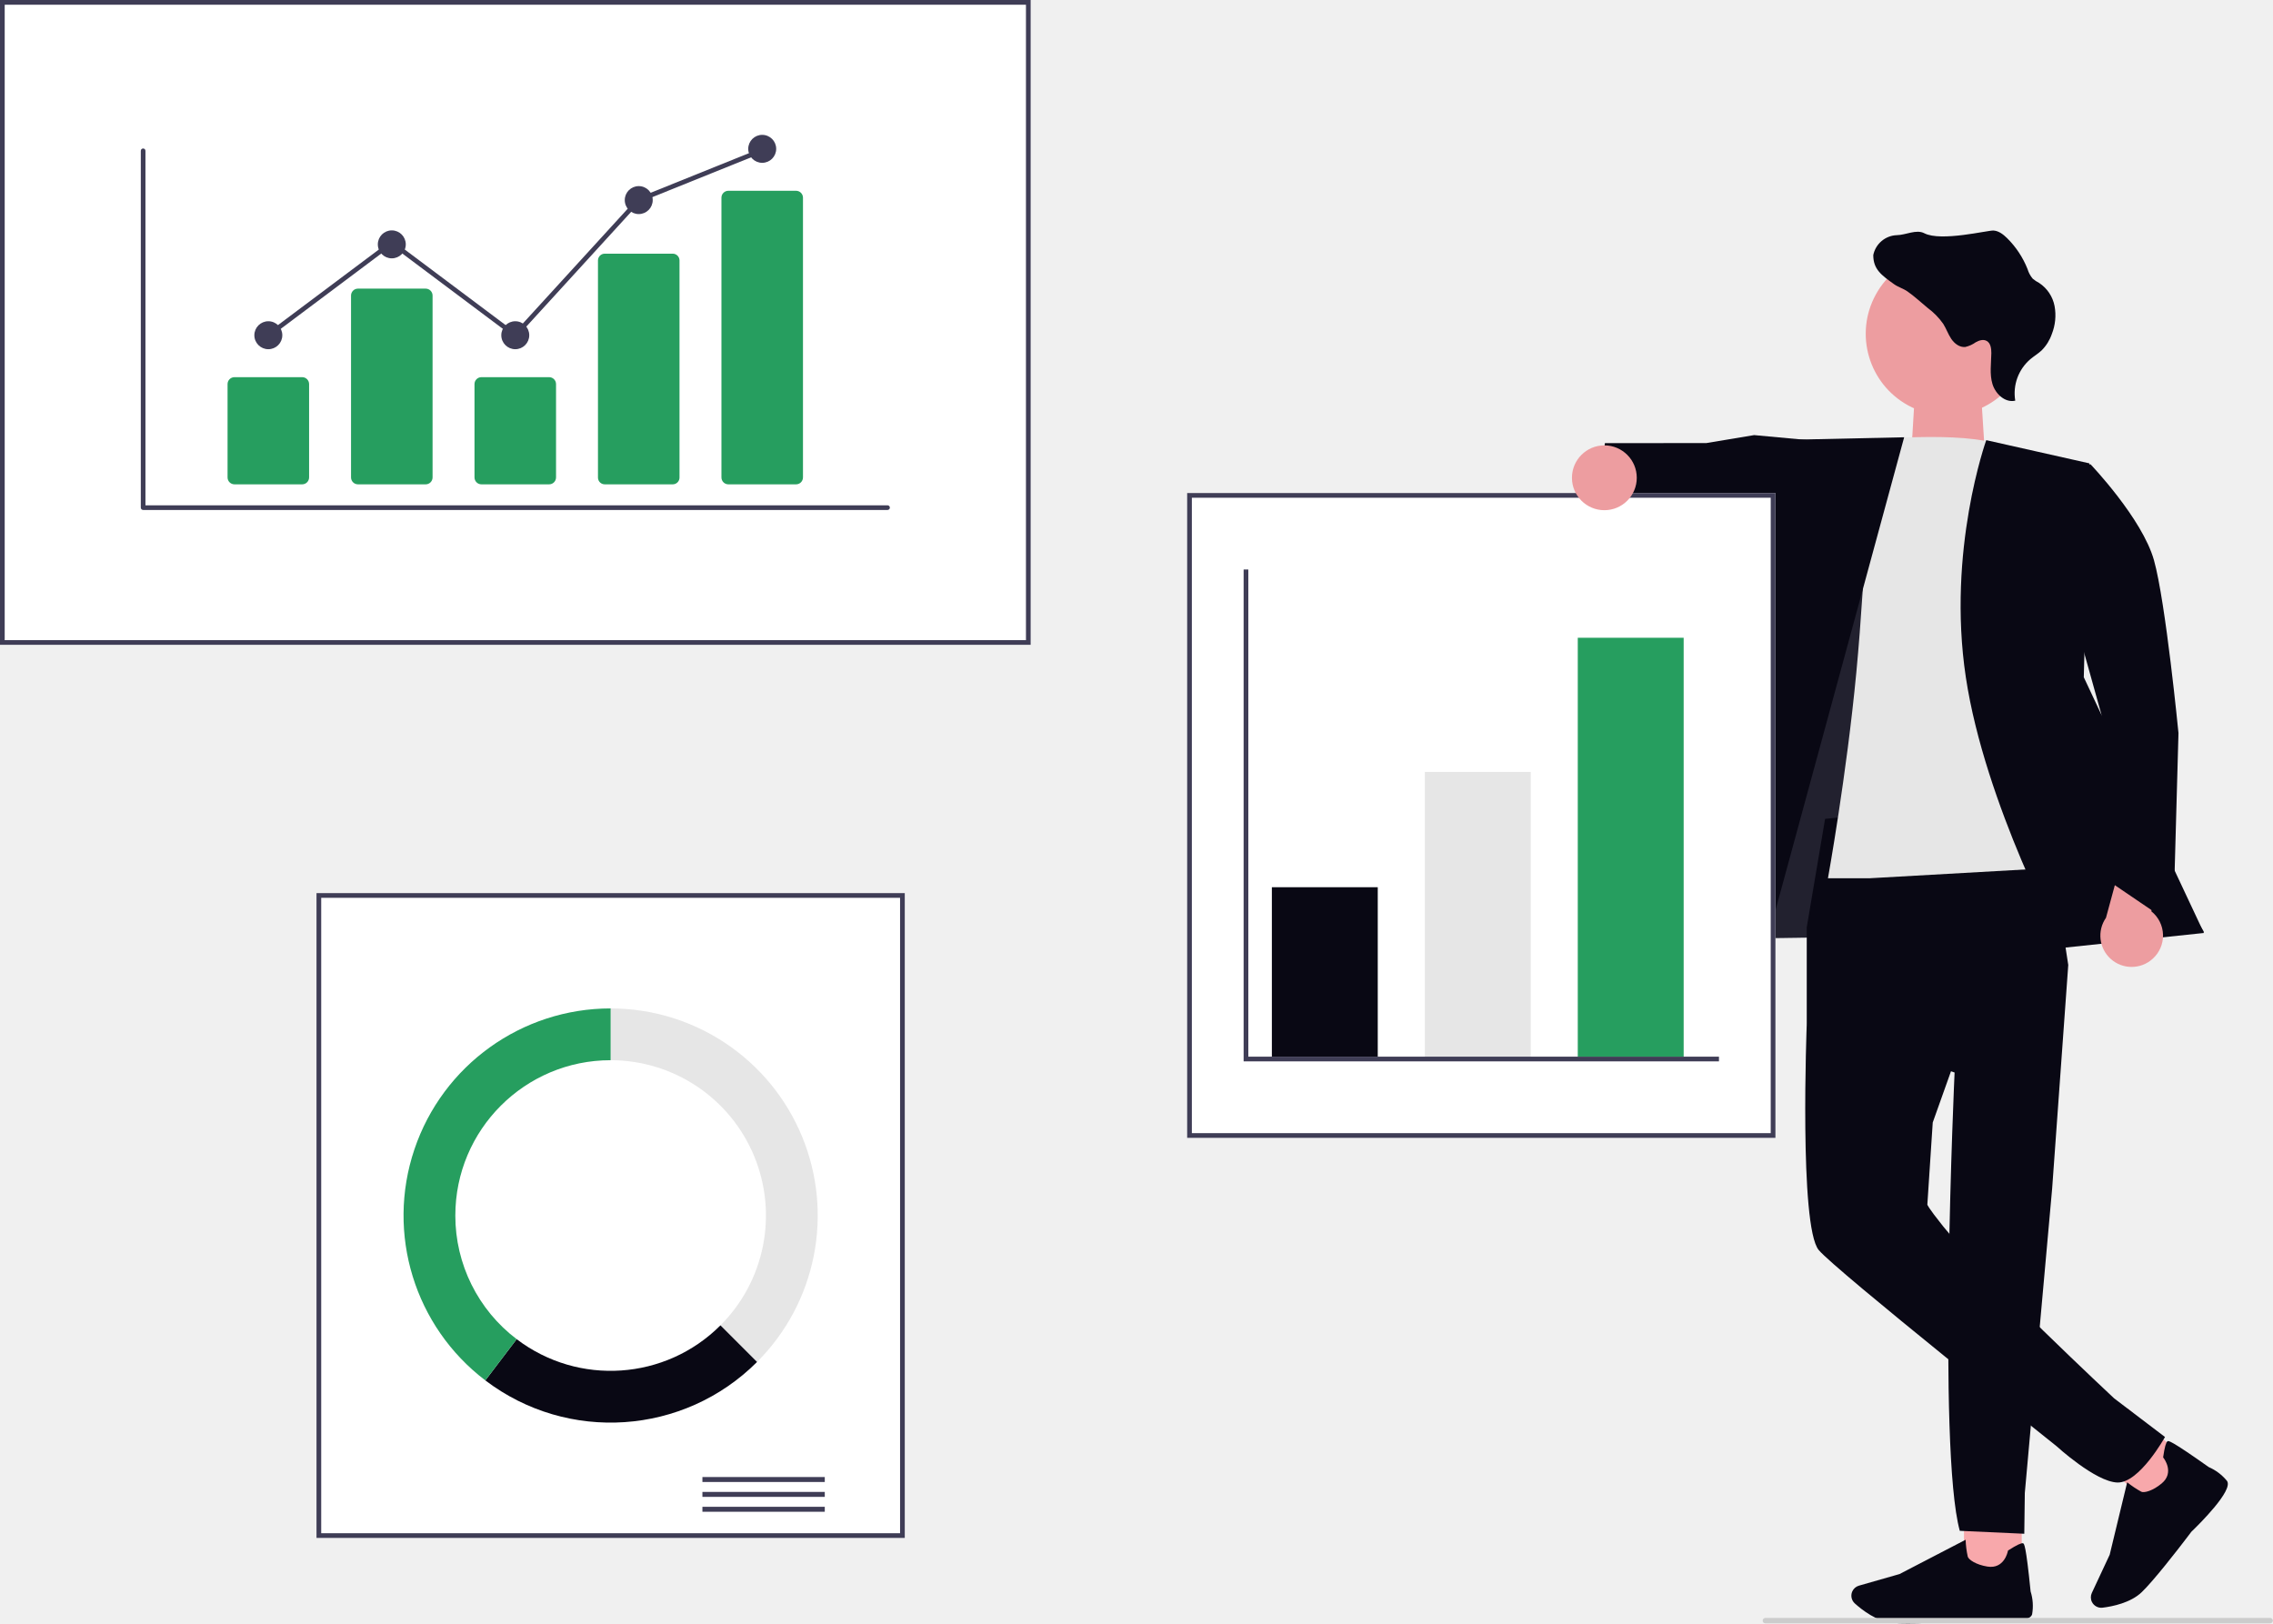
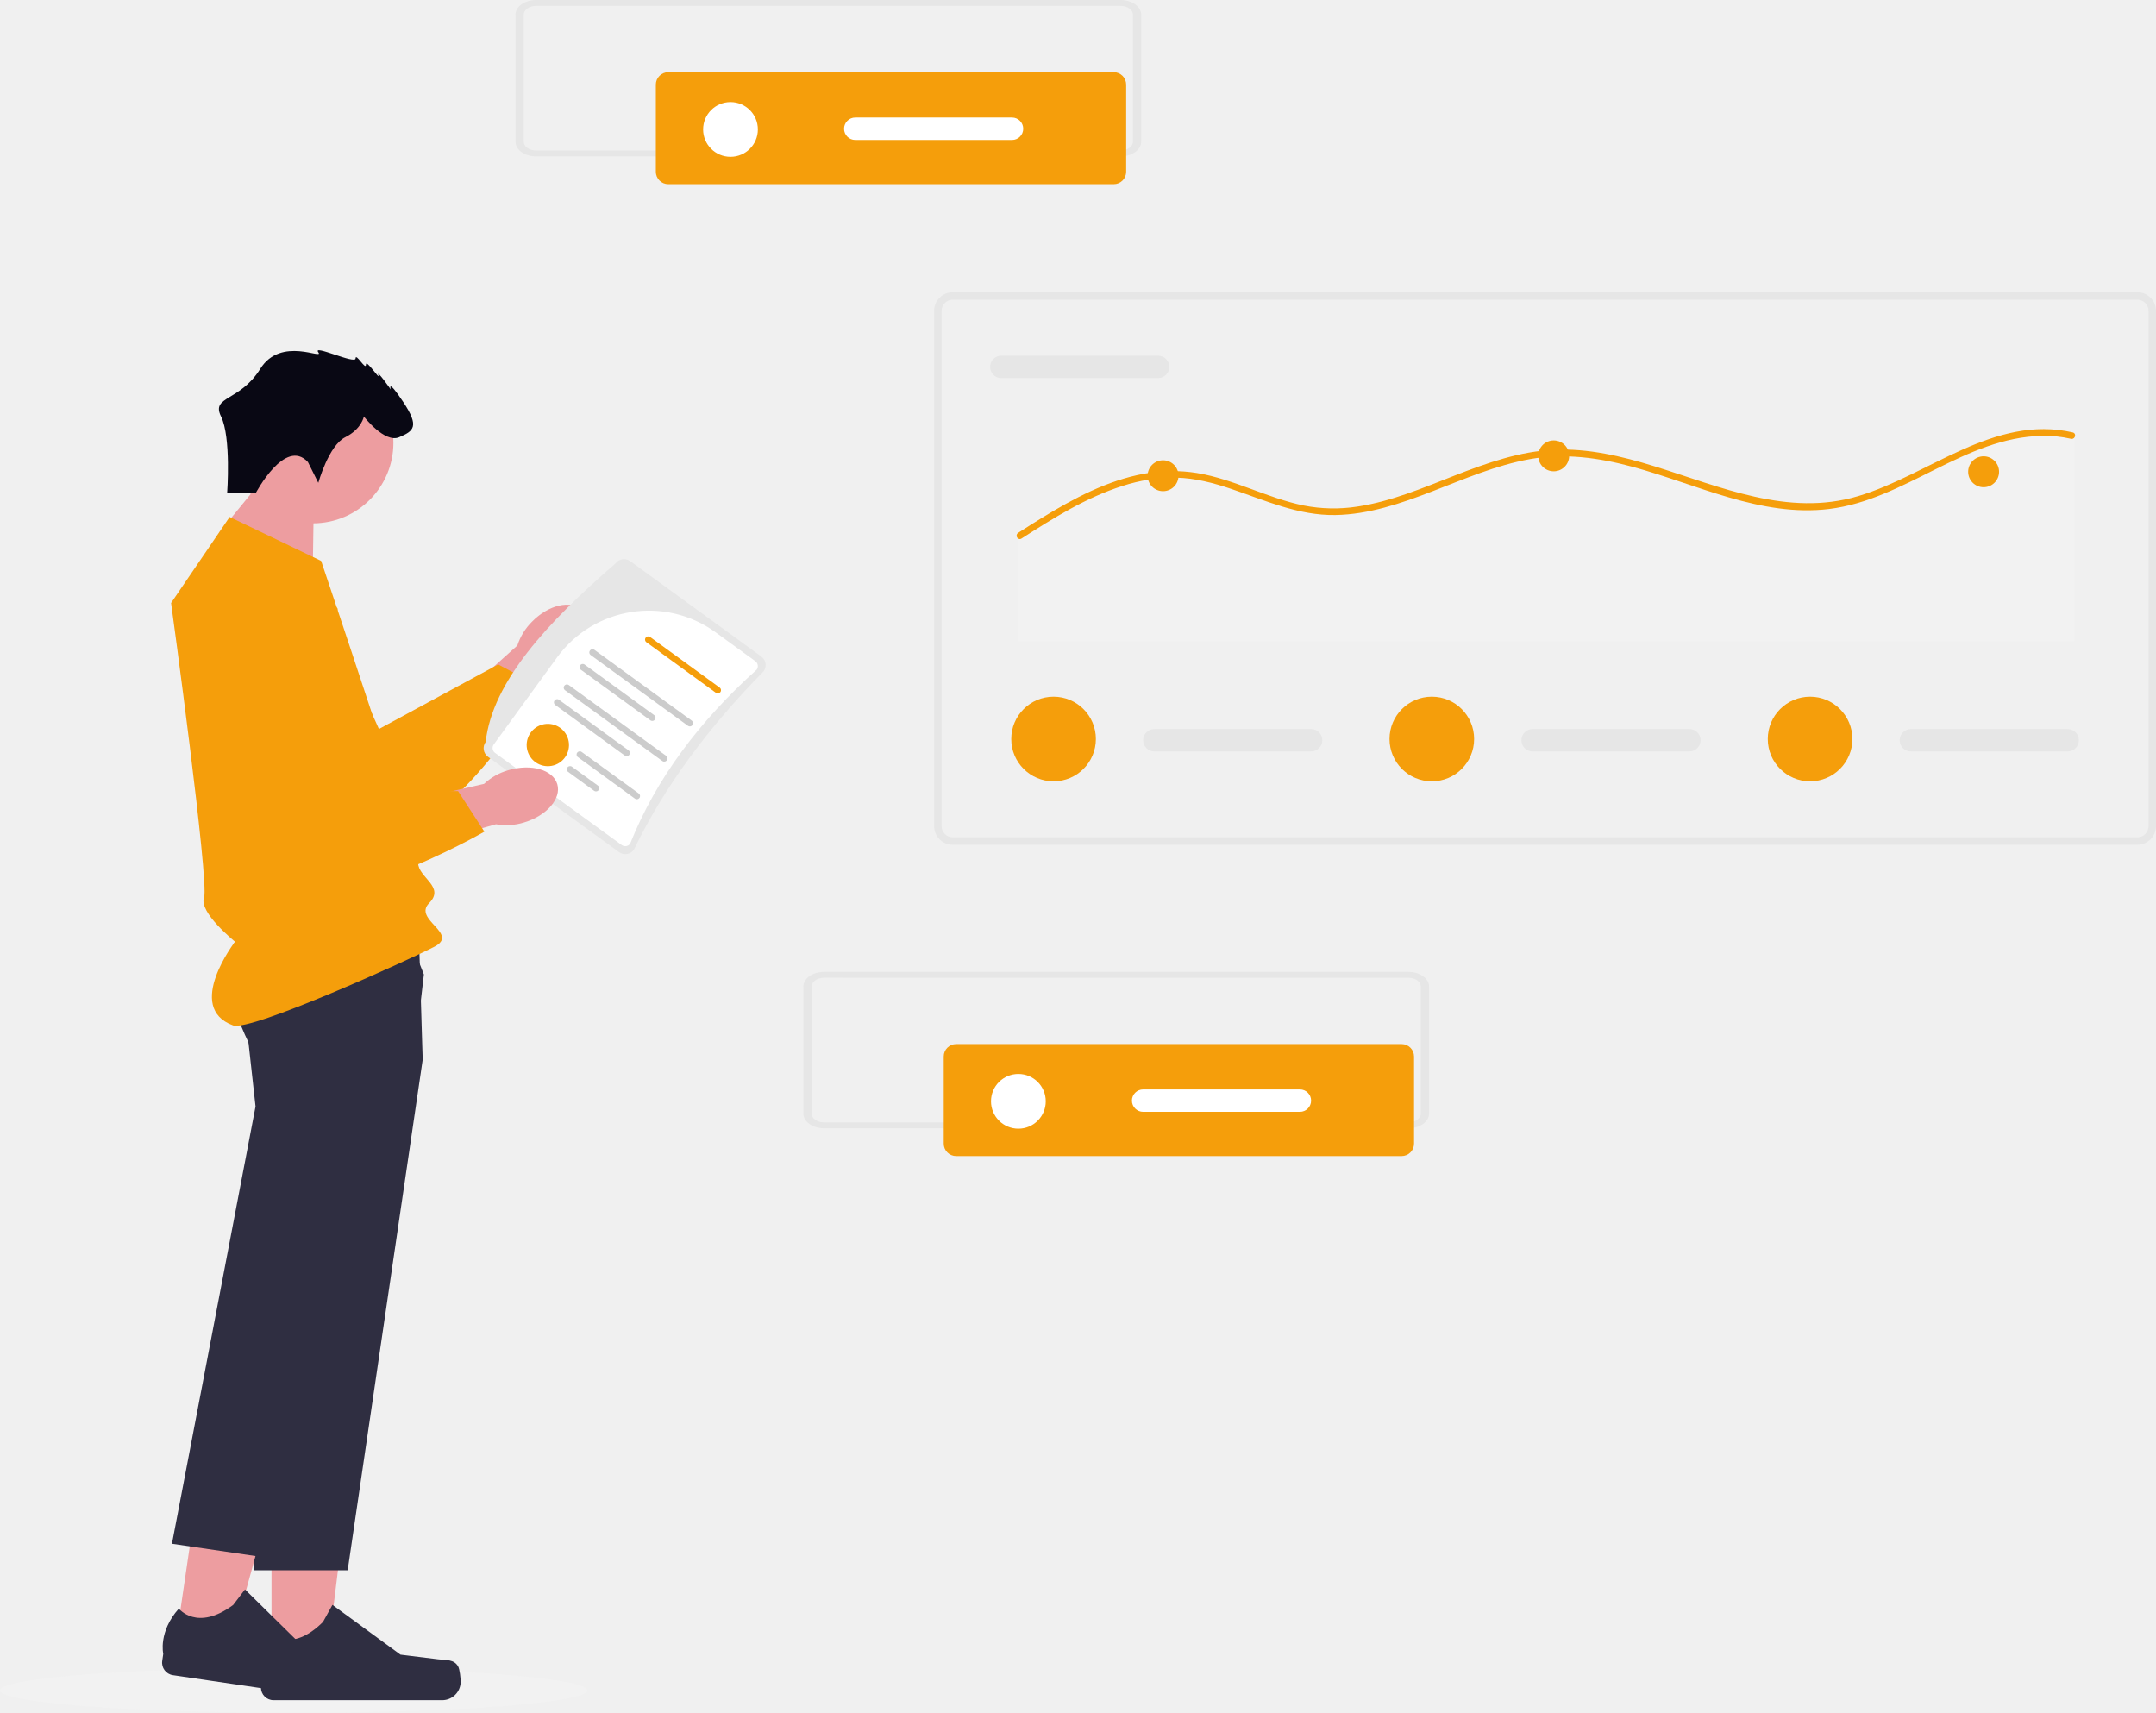
- <svg xmlns="http://www.w3.org/2000/svg" width="800" height="571.289" viewBox="0 0 800 571.289" role="img" artist="Katerina Limpitsouni" source="https://undraw.co/">
-   <g transform="translate(-504 -245.5)">
-     <rect width="20.323" height="28.835" transform="matrix(0.656, -0.755, 0.755, 0.656, 1239.56, 756.506)" fill="#f8a8ab" />
-     <path d="M41.883,28.473c3.475.311,20.867,1.689,21.74-2.3a17.091,17.091,0,0,0-.543-8.007C61.41,1.531,60.789,1.346,60.411,1.24c-.592-.175-2.32.65-5.125,2.456l-.175.116-.039.2c-.049.262-1.291,6.367-7.182,5.425C43.853,8.8,41.256,7,40.965,5.947A32.511,32.511,0,0,1,40.213,0L16.93,12.081,2.663,16.157A3.675,3.675,0,0,0,.285,18.263h0a3.679,3.679,0,0,0,.932,4.154c2.591,2.329,7.735,6.318,13.141,6.813,1.436.136,3.339.184,5.474.184,8.919,0,21.944-.922,22.041-.941Z" transform="translate(1226.298 797.491) rotate(-49)" fill="#090814" />
-     <rect width="20.323" height="28.835" transform="translate(1195.237 770.494)" fill="#f8a8ab" />
-     <path d="M233.961,560.322c3.475.311,20.867,1.689,21.74-2.3a17.091,17.091,0,0,0-.543-8.007c-1.669-16.635-2.291-16.82-2.669-16.926-.592-.175-2.32.65-5.125,2.456l-.175.116-.039.2c-.049.262-1.291,6.367-7.182,5.425-4.038-.641-6.634-2.446-6.926-3.494a32.51,32.51,0,0,1-.752-5.947l-23.283,12.081-14.267,4.076a3.675,3.675,0,0,0-2.378,2.106h0a3.679,3.679,0,0,0,.932,4.154c2.591,2.329,7.735,6.318,13.141,6.813,1.436.136,3.339.185,5.474.185,8.919,0,21.944-.922,22.041-.941Z" transform="translate(963.528 255.525)" fill="#090814" />
-     <path d="M4.07,1.582H27.064l1.581,24.872H2.58Z" transform="translate(1174.032 379.929)" fill="#ed9da0" />
-     <path d="M643.019,302.656l-4.166,38.422,168.415-2.4L733.822,219l-59.968-2.154Z" transform="translate(472.429 234.784)" fill="#2f2e41" />
-     <path d="M643.019,302.656l-4.166,38.422,168.415-2.4L733.822,219l-59.968-2.154Z" transform="translate(472.429 234.784)" opacity="0.28" />
-     <path d="M857.478,469.81l-6.453,38.159v34.108l52.033,16.984s-6.091,132.484,1.83,161.292l22.7,1.032.185-14.335,9.623-107.156,5.668-78.673-9.19-59.648Z" transform="translate(288.875 63.874)" fill="#090814" />
-     <path d="M897.807,501.392l-46.766,39.42s-2.737,71.122,4.214,79.463c5.97,7.164,83.613,68.955,83.613,68.955s13.8,12.658,21.533,12.859,16.728-16.018,16.728-16.018l-17.91-13.607s-46.4-43.31-60.174-60.53c-5.56-6.951-5.56-7.646-5.56-7.646l1.9-28.9L914.5,521.741Z" transform="translate(288.859 65.138)" fill="#090814" />
-     <path d="M665.169,162.8l-18.576-1.717-16.85,2.808-35.679.011-3.04,25.86,32.56,7.286,7.935-3.889,33.075,12.6Z" transform="translate(474.792 237.54)" fill="#090814" />
-     <path d="M870.8,318.25s39.424-3.694,48.389,3.35,28.176,146.643,28.176,146.643L870.8,472.564H856.015s6.558-36.232,9.989-72.45S870.8,318.25,870.8,318.25Z" transform="translate(291.348 82.005)" fill="#e6e6e6" />
-     <path d="M700.655,161.885l-43.488.954L616.622,346.046l32.018,7.045Z" transform="translate(473.527 237.5)" fill="#090814" />
-     <path d="M734.949,162.953l36.279,8.158-1.946,75.274,42.289,90-49.714,5.237s-27.366-50.566-34.093-95.232S734.949,162.953,734.949,162.953Z" transform="translate(468.126 237.447)" fill="#090814" />
-     <path d="M975.223,507.988a10.944,10.944,0,0,0-.415-16.777l6.892-24.041-13.589-7.751-9.255,34.088a11,11,0,0,0,16.367,14.482Z" transform="translate(286.362 74.981)" fill="#ed9da0" />
-     <path d="M931.905,329.143l20.27-1.758s18.2,19.032,22.337,33.768S983.134,422,983.134,422l-1.87,67.449-23.693-16.09-1.589-58.015Z" transform="translate(287.597 81.506)" fill="#090814" />
-     <circle cx="28.733" cy="28.733" r="28.733" transform="translate(1150.406 374.398) rotate(-61.337)" fill="#ed9da0" />
-     <path d="M541.958,382.428H179.2V155.5H541.958Z" transform="translate(324.795 90)" fill="#fff" />
-     <path d="M541.958,382.428H179.2V155.5H541.958Zm-361.1-1.656H540.3V157.156H180.861Z" transform="translate(324.795 90)" fill="#3f3d56" />
-     <path d="M503.44,713.071H296.389V486.144H503.44Z" transform="translate(319.004 73.66)" fill="#fff" />
-     <path d="M503.44,713.071H296.389V486.144H503.44Zm-205.394-1.656H501.784V487.8H298.046Z" transform="translate(319.004 73.66)" fill="#3f3d56" />
-     <rect width="43.067" height="1.746" transform="translate(751.219 765.298)" fill="#3f3d56" />
-     <rect width="43.067" height="1.746" transform="translate(751.219 770.536)" fill="#3f3d56" />
-     <rect width="43.067" height="1.746" transform="translate(751.219 775.774)" fill="#3f3d56" />
-     <path d="M405.3,528.835v18.221a54.661,54.661,0,0,1,38.651,93.313l12.884,12.884A72.882,72.882,0,0,0,405.3,528.835Z" transform="translate(313.622 71.55)" fill="#e6e6e6" />
-     <path d="M454.54,659.051l-12.884-12.884a54.648,54.648,0,0,1-71.722,4.863L358.905,665.54a72.88,72.88,0,0,0,95.634-6.49Z" transform="translate(315.914 65.752)" fill="#090814" />
-     <path d="M346.846,601.717a54.661,54.661,0,0,1,54.661-54.661V528.835a72.881,72.881,0,0,0-44.1,130.907l11.028-14.511a54.566,54.566,0,0,1-21.591-43.514Z" transform="translate(317.411 71.55)" fill="#269e5f" />
-     <path d="M825.806,564.957H618.755V338.029H825.806Z" transform="translate(303.073 80.98)" fill="#fff" />
-     <path d="M825.806,564.957H618.755V338.029H825.806ZM620.412,563.3H824.15V339.685H620.412Z" transform="translate(303.073 80.98)" fill="#3f3d56" />
-     <rect width="37.269" height="59.631" transform="translate(951.644 557.733)" fill="#090814" />
-     <rect width="37.269" height="100.213" transform="translate(1005.477 517.151)" fill="#e6e6e6" />
-     <rect width="37.269" height="147.42" transform="translate(1059.31 469.943)" fill="#269e5f" />
-     <path d="M627.758,383.94h-167.3v-173.1h1.656V382.283H627.758Z" transform="translate(481.245 235.08)" fill="#3f3d56" />
-     <circle cx="11.407" cy="11.407" r="11.407" transform="translate(1057.261 402.236)" fill="#ed9da0" />
-     <path d="M1010.5,744.4H832.746a.951.951,0,0,1,0-1.9H1010.5a.951.951,0,0,1,0,1.9Z" transform="translate(292.545 72.388)" fill="#ccc" />
-     <path d="M494.157,337.685h-262a.82.82,0,0,1-.82-.82V211.29a.82.82,0,1,1,1.64,0V336.045H494.157a.82.82,0,1,1,0,1.64Z" transform="translate(322.219 87.283)" fill="#3f3d56" />
-     <path d="M289.724,332.85h-23.83a2.437,2.437,0,0,1-2.434-2.434V297.566a2.437,2.437,0,0,1,2.434-2.434h23.83a2.437,2.437,0,0,1,2.434,2.434v32.849a2.437,2.437,0,0,1-2.434,2.434Z" transform="translate(320.631 83.1)" fill="#269e5f" />
-     <path d="M335.44,331.23H311.61a2.437,2.437,0,0,1-2.434-2.434V264.789a2.437,2.437,0,0,1,2.434-2.434h23.83a2.437,2.437,0,0,1,2.434,2.434V328.8a2.437,2.437,0,0,1-2.434,2.434Z" transform="translate(318.372 84.719)" fill="#269e5f" />
-     <path d="M381.155,332.85h-23.83a2.437,2.437,0,0,1-2.434-2.434V297.566a2.437,2.437,0,0,1,2.434-2.434h23.83a2.437,2.437,0,0,1,2.434,2.434v32.849a2.437,2.437,0,0,1-2.434,2.434Z" transform="translate(316.113 83.1)" fill="#269e5f" />
-     <path d="M426.871,330.59h-23.83a2.383,2.383,0,0,1-2.434-2.324V251.741a2.383,2.383,0,0,1,2.434-2.324h23.83a2.383,2.383,0,0,1,2.434,2.324v76.526a2.384,2.384,0,0,1-2.434,2.324Z" transform="translate(313.853 85.359)" fill="#269e5f" />
-     <path d="M472.586,329.44h-23.83a2.437,2.437,0,0,1-2.434-2.434V228.562a2.437,2.437,0,0,1,2.434-2.434h23.83a2.437,2.437,0,0,1,2.434,2.434v98.444a2.437,2.437,0,0,1-2.434,2.434Z" transform="translate(311.594 86.51)" fill="#269e5f" />
-     <circle cx="4.92" cy="4.92" r="4.92" transform="translate(593.521 358.554)" fill="#3f3d56" />
-     <circle cx="4.92" cy="4.92" r="4.92" transform="translate(636.977 326.576)" fill="#3f3d56" />
-     <circle cx="4.92" cy="4.92" r="4.92" transform="translate(680.434 358.554)" fill="#3f3d56" />
-     <circle cx="4.92" cy="4.92" r="4.92" transform="translate(723.89 310.998)" fill="#3f3d56" />
-     <circle cx="4.92" cy="4.92" r="4.92" transform="translate(767.346 292.959)" fill="#3f3d56" />
-     <path d="M186.341,121.787,142.781,89.16,99.816,121.341l-.983-1.313L142.781,87.11l43.352,32.472,43.081-47.144.173-.07,43.456-17.51.613,1.522L230.173,73.819Z" transform="translate(499.116 242.789)" fill="#3f3d56" />
-     <path d="M627.989,94.537a8.769,8.769,0,0,1,8.31-7.007c3.214-.053,6.822-2.158,9.669-.668,5.9,3.041,22.471-1.116,24.375-.962s3.428,1.4,4.744,2.673a31.745,31.745,0,0,1,7.2,10.891,9.306,9.306,0,0,0,1.831,3.388,12.342,12.342,0,0,0,2.285,1.517,12.562,12.562,0,0,1,5.4,8.132,17.905,17.905,0,0,1-.982,9.856,14.986,14.986,0,0,1-3.568,5.72c-1.216,1.143-2.673,2-3.949,3.074a15.769,15.769,0,0,0-5.346,14.62c-3.555.822-6.963-2.365-8.018-5.853s-.448-7.23-.394-10.871c0-1.617-.227-3.528-1.65-4.3-1.183-.668-2.673-.187-3.835.468a10.264,10.264,0,0,1-3.655,1.657c-2,.227-3.835-1.176-4.958-2.84s-1.764-3.595-2.833-5.292a24.327,24.327,0,0,0-5.513-5.626c-2.332-1.918-4.6-4.056-7.076-5.78-1.49-1.036-3.267-1.517-4.731-2.559C630.874,101.6,627.989,99.582,627.989,94.537Z" transform="translate(535.323 240.729)" fill="#090814" />
+ <svg xmlns="http://www.w3.org/2000/svg" width="800.729" height="636.017" viewBox="0 0 800.729 636.017" role="img" artist="Katerina Limpitsouni" source="https://undraw.co/">
+   <g transform="translate(-645.964 -128.091)">
+     <ellipse cx="109.061" cy="8.318" rx="109.061" ry="8.318" transform="translate(645.964 747.472)" fill="#f2f2f2" />
+     <path d="M175.651,140.214c6.164-6.273,14.4-8.177,18.388-4.254s2.229,12.187-3.937,18.461a22.009,22.009,0,0,1-8.755,5.6L154.9,186.273,142.843,173.6l27.357-24.53a22.01,22.01,0,0,1,5.452-8.853Z" transform="translate(667.91 218.718)" fill="#ed9da0" />
+     <path d="M131.142,126.48l27.734,61.527,44.287-23.973,15.85,8.412s-36.2,60.526-60.993,53.636-68.807-69.365-60.876-88.647,34-10.956,34-10.956Z" transform="translate(627.822 210.786)" fill="#f59e0b" />
+     <path d="M108.454,382.225l20.223,0,9.62-78-29.847,0Z" transform="translate(638.349 365.091)" fill="#ed9da0" />
+     <path d="M179.9,356.469h0c.63,1.06.962,4.483.962,5.716h0A6.864,6.864,0,0,1,174,369.049H111.371a4.682,4.682,0,0,1-4.682-4.682v-2.607s-3.1-7.837,3.28-17.5c0,0,7.928,7.563,19.773-4.283l3.493-6.328,25.286,18.493,14.016,1.725c3.066.377,5.785-.059,7.362,2.6h0Z" transform="translate(636.189 390.388)" fill="#2f2e41" />
+     <path d="M132.721,145.23l.409-27.276-16.82-10.485L98.02,129.842Z" transform="translate(629.385 195.984)" fill="#ed9da0" />
+     <circle cx="29.914" cy="29.914" r="29.914" transform="translate(732.245 262.598)" fill="#ed9da0" />
+     <path d="M172.152,245.687,144.286,435.312H109.324l4.649-108.243,2.447-56.915-7.1-27.091a121,121,0,0,1-5.961-13.321c-3.072-8.237-5.5-18.113-1.9-22.8,1.325-1.726,4.771-3,9.454-3.956a97.846,97.846,0,0,1,9.787-1.393c20.675-2.046,50.084-.768,50.084-.768l.748,24.672.415,13.777Z" transform="translate(630.803 275.888)" fill="#2f2e41" />
+     <path d="M89.3,376.853l20.008,2.94,20.864-75.774-29.53-4.339Z" transform="translate(621.886 361.189)" fill="#ed9da0" />
+     <path d="M160.229,359.929h0c.469,1.141.3,4.575.12,5.8h0a6.864,6.864,0,0,1-7.789,5.792L90.6,362.407a4.682,4.682,0,0,1-3.952-5.314l.379-2.58s-1.925-8.2,5.79-16.832c0,0,6.743,8.636,20.186-1.361l4.377-5.753,22.327,21.974,13.616,3.746c2.979.819,5.732.784,6.906,3.641h0Z" transform="translate(619.567 387.737)" fill="#2f2e41" />
+     <path d="M182.133,216.238l-3.822,32.916-20.844,69.363L123.154,432.711l-34.586-5.083,31.041-162.368-3.073-27.842s-1-2.767-2.148-6.819c-2.277-8.016-5.134-21.069-1.991-27.727a7.783,7.783,0,0,1,1.616-2.326c1.236-1.2,3.748-1.927,7.114-2.313,14.068-1.59,43.04,2.958,55.931,5.19l5.076,12.814Z" transform="translate(621.261 273.712)" fill="#2f2e41" />
+     <path d="M110.141,116.4l33.983,16.312s36.022,106.707,36.022,112.144,10.195,8.836,4.078,14.953,11.385,11.3,1.955,16.183-68.262,31.612-74.8,29.2c-18.042-6.647.765-31.072.765-31.072S98.587,263.2,100.626,257.767,88.392,148.342,88.392,148.342L110.141,116.4Z" transform="translate(621.11 203.657)" fill="#f59e0b" />
+     <path d="M131.008,124.631l3.848,7.7s3.848-13.851,10-16.929,6.926-7.7,6.926-7.7,7.7,10,13.082,7.7,7.7-3.848,1.539-13.082-4.617-4.617-4.617-4.617-5.387-7.7-4.617-5.387-4.617-6.156-4.617-3.848-3.848-4.617-3.848-2.309-16.16-5.387-13.851-2.309S121,77.691,113.31,90s-18.365,10.035-14.569,17.715S101,136.174,101,136.174H111.61s10.934-20.777,19.4-11.543Z" transform="translate(629.323 175.046)" fill="#090814" />
+     <path d="M967.623,623.3H527.682a6.939,6.939,0,0,1-6.932-6.932V425.048a6.939,6.939,0,0,1,6.932-6.932H967.623a6.939,6.939,0,0,1,6.932,6.932V616.367a6.939,6.939,0,0,1-6.932,6.932ZM527.682,420.889a4.164,4.164,0,0,0-4.159,4.159V616.367a4.164,4.164,0,0,0,4.159,4.159H967.623a4.164,4.164,0,0,0,4.159-4.159V425.048a4.164,4.164,0,0,0-4.159-4.159Z" transform="translate(472.138 -181.512)" fill="#e6e6e6" />
+     <path d="M547.409,443.616a4.159,4.159,0,1,0,0,8.318h58.227a4.159,4.159,0,1,0,0-8.318Z" transform="translate(470.434 -183.444)" fill="#e6e6e6" />
+     <path d="M946.858,474.775V551.9H554.21V511.294c2.719-1.746,5.454-3.484,8.214-5.164,11.788-7.214,24.4-13.96,38.156-16.46a57.6,57.6,0,0,1,19.7-.246c6.9,1.139,13.5,3.517,20.043,5.9,6.448,2.361,12.913,4.8,19.657,6.164a57.554,57.554,0,0,0,19.936.393c12.625-1.894,24.487-6.968,36.3-11.558,11.886-4.615,24.134-8.976,37-9.55,12.7-.574,25.243,2.426,37.293,6.148,24.569,7.582,49.656,18.829,75.671,11.115,26.417-7.82,50.716-30.4,79.992-23.7a1.1,1.1,0,0,1,.69.434Z" transform="translate(469.603 -185.678)" fill="#f2f2f2" />
+     <path d="M946.835,476.12a1.185,1.185,0,0,1-1.344.59,43.777,43.777,0,0,0-10.64-1.1c-28.8.508-50.938,23.69-79.1,27.158-25.387,3.123-49.282-9.222-73.152-15.673-12.4-3.353-25.19-5.131-37.953-2.853-12.665,2.254-24.551,7.435-36.486,12.034-11.493,4.426-23.436,8.542-35.879,8.746-13.681.229-26-5.41-38.691-9.706-6.6-2.238-13.37-4.008-20.362-4.181a61.6,61.6,0,0,0-20.067,3.107c-13.484,4.287-25.633,11.927-37.461,19.518a1.051,1.051,0,0,1-.7.189,1.27,1.27,0,0,1-.541-2.312l.541-.344c2.713-1.746,5.443-3.484,8.2-5.164,11.763-7.214,24.354-13.96,38.076-16.46a57.361,57.361,0,0,1,19.657-.246c6.886,1.139,13.476,3.517,20,5.9,6.435,2.361,12.886,4.8,19.616,6.164a57.315,57.315,0,0,0,19.895.393c12.6-1.894,24.436-6.968,36.224-11.558,11.861-4.615,24.083-8.976,36.92-9.55,12.673-.574,25.19,2.426,37.215,6.148,24.518,7.582,49.552,18.829,75.513,11.115,26.362-7.82,50.61-30.4,79.825-23.7a1.1,1.1,0,0,1,.689.434A1.263,1.263,0,0,1,946.835,476.12Z" transform="translate(469.627 -185.678)" fill="#f59e0b" />
+     <circle cx="5.738" cy="5.738" r="5.738" transform="translate(1072.177 299.007)" fill="#f59e0b" />
+     <circle cx="5.738" cy="5.738" r="5.738" transform="translate(1217.268 291.63)" fill="#f59e0b" />
+     <circle cx="5.738" cy="5.738" r="5.738" transform="translate(1376.931 297.537)" fill="#f59e0b" />
+     <path d="M608.909,593.616a4.159,4.159,0,1,0,0,8.318h58.227a4.159,4.159,0,1,0,0-8.318Z" transform="translate(465.775 -194.807)" fill="#e6e6e6" />
+     <circle cx="15.712" cy="15.712" r="15.712" transform="translate(1021.54 386.794)" fill="#f59e0b" />
+     <path d="M760.909,593.616a4.159,4.159,0,1,0,0,8.318h58.227a4.159,4.159,0,1,0,0-8.318Z" transform="translate(454.26 -194.807)" fill="#e6e6e6" />
+     <circle cx="15.712" cy="15.712" r="15.712" transform="translate(1162.025 386.794)" fill="#f59e0b" />
+     <path d="M912.909,593.616a4.159,4.159,0,1,0,0,8.318h58.227a4.159,4.159,0,1,0,0-8.318Z" transform="translate(442.746 -194.807)" fill="#e6e6e6" />
+     <circle cx="15.712" cy="15.712" r="15.712" transform="translate(1302.511 386.794)" fill="#f59e0b" />
+     <path d="M953.251,357.465H736.2c-4.231,0-7.66-2.443-7.665-5.453V304.837c0-3.01,3.434-5.453,7.665-5.453H953.251c4.231,0,7.66,2.443,7.665,5.453v47.174C960.912,355.021,957.482,357.461,953.251,357.465ZM736.2,301.563c-2.539,0-4.6,1.466-4.6,3.272v47.174c0,1.806,2.06,3.27,4.6,3.272H953.251c2.539,0,4.6-1.466,4.6-3.272V304.837c0-1.806-2.06-3.27-4.6-3.272Z" transform="translate(108.881 -171.292)" fill="#e6e6e6" />
+     <path d="M789.55,328.391a4.627,4.627,0,0,0-4.621,4.621v32.349a4.627,4.627,0,0,0,4.621,4.621H954.99a4.627,4.627,0,0,0,4.621-4.621V333.012a4.627,4.627,0,0,0-4.621-4.621Z" transform="translate(104.609 -173.49)" fill="#f59e0b" />
+     <circle cx="10.167" cy="10.167" r="10.167" transform="translate(907.099 165.992)" fill="#fff" />
+     <path d="M864.72,346.616a4.159,4.159,0,0,0,0,8.318h58.227a4.159,4.159,0,0,0,0-8.318Z" transform="translate(98.88 -174.871)" fill="#fff" />
+     <path d="M777.251,238.465H560.2c-4.231,0-7.66-2.443-7.665-5.453V185.837c0-3.01,3.434-5.453,7.665-5.453H777.251c4.231,0,7.66,2.443,7.665,5.453v47.174C784.912,236.021,781.482,238.461,777.251,238.465ZM560.2,182.563c-2.539,0-4.6,1.466-4.6,3.272v47.174c0,1.806,2.06,3.27,4.6,3.272H777.251c2.539,0,4.6-1.466,4.6-3.272V185.837c0-1.806-2.06-3.27-4.6-3.272Z" transform="translate(391.797 308.6)" fill="#e6e6e6" />
+     <path d="M613.55,209.391a4.627,4.627,0,0,0-4.621,4.621v32.349a4.627,4.627,0,0,0,4.621,4.621H778.99a4.627,4.627,0,0,0,4.621-4.621V214.012a4.627,4.627,0,0,0-4.621-4.621Z" transform="translate(387.526 306.403)" fill="#f59e0b" />
+     <circle cx="10.167" cy="10.167" r="10.167" transform="translate(1014.015 526.884)" fill="#fff" />
+     <path d="M688.72,227.616a4.159,4.159,0,1,0,0,8.318h58.227a4.159,4.159,0,1,0,0-8.318Z" transform="translate(381.796 305.022)" fill="#fff" />
+     <g transform="translate(945.154 426.219) rotate(164)">
+       <path d="M71.634,1.512l37.034,47.445a3.942,3.942,0,0,1-.681,5.524c-8.6,20.882-34.33,36.367-64.6,50.422a3.94,3.94,0,0,1-5.524-.681L.832,56.777a3.94,3.94,0,0,1,.681-5.524C26.913,36.911,48.744,20.294,66.11.831a3.942,3.942,0,0,1,5.524.681Z" fill="#e6e6e6" />
+       <path d="M.473,52.787,11.746,67.229A42.2,42.2,0,0,0,70.8,74.508L102.4,49.848a2.242,2.242,0,0,0,.39-3.143L67,.859A2.242,2.242,0,0,0,63.856.475C47.875,21.11,26.484,37.169.86,49.647A2.24,2.24,0,0,0,.473,52.787Z" transform="translate(2.958 2.91)" fill="#fff" />
+       <path d="M.253,1.927l7.341,9.405A1.193,1.193,0,1,0,9.475,9.864L2.134.459A1.193,1.193,0,1,0,.253,1.927Z" transform="translate(72.12 25.485)" fill="#ccc" />
+       <path d="M.253,1.927,16.375,22.582a1.193,1.193,0,0,0,1.881-1.468L2.134.459A1.193,1.193,0,0,0,.253,1.927Z" transform="translate(58.35 18.508)" fill="#ccc" />
+       <circle cx="7.859" cy="7.859" r="7.859" transform="translate(78.241 39.17)" fill="#f59e0b" />
+       <path d="M.177,1.828,19.978,27.2a1.2,1.2,0,0,0,1.881-1.468L2.058.359A1.2,1.2,0,0,0,.177,1.828Z" transform="translate(57.57 34.932)" fill="#ccc" />
+       <path d="M.177,1.828,27.815,37.236A1.2,1.2,0,0,0,29.7,35.767L2.058.359A1.2,1.2,0,0,0,.177,1.828Z" transform="translate(44.724 29.14)" fill="#ccc" />
+       <path d="M.177,1.828,19.978,27.2a1.2,1.2,0,0,0,1.881-1.468L2.058.359A1.2,1.2,0,0,0,.177,1.828Z" transform="translate(44.82 44.884)" fill="#ccc" />
+       <path d="M.177,1.828,19.978,27.2a1.2,1.2,0,0,0,1.881-1.468L2.058.359A1.2,1.2,0,0,0,.177,1.828Z" transform="translate(18.619 48.013)" fill="#f59e0b" />
+       <path d="M.177,1.828,27.815,37.236A1.2,1.2,0,0,0,29.7,35.767L2.058.359A1.2,1.2,0,0,0,.177,1.828Z" transform="translate(31.974 39.092)" fill="#ccc" />
+     </g>
+     <g transform="translate(727.548 342.738)">
+       <path d="M176.524,167.424c8.434-2.492,16.556-.16,18.141,5.208s-3.967,11.737-12.4,14.229a22.009,22.009,0,0,1-10.374.649l-35.868,10.106-4.384-16.933,35.825-8.165a22.01,22.01,0,0,1,9.065-5.093Z" transform="translate(-69.272 -96.081)" fill="#ed9da0" />
+       <path d="M141.908,139.929l-5.622,67.254,50.356.541,9.773,15.049s-61.035,35.34-79.362,17.283S90.573,146.009,106.867,133s35.041,6.927,35.041,6.927Z" transform="translate(-98.097 -128.596)" fill="#f59e0b" />
+     </g>
  </g>
</svg>
